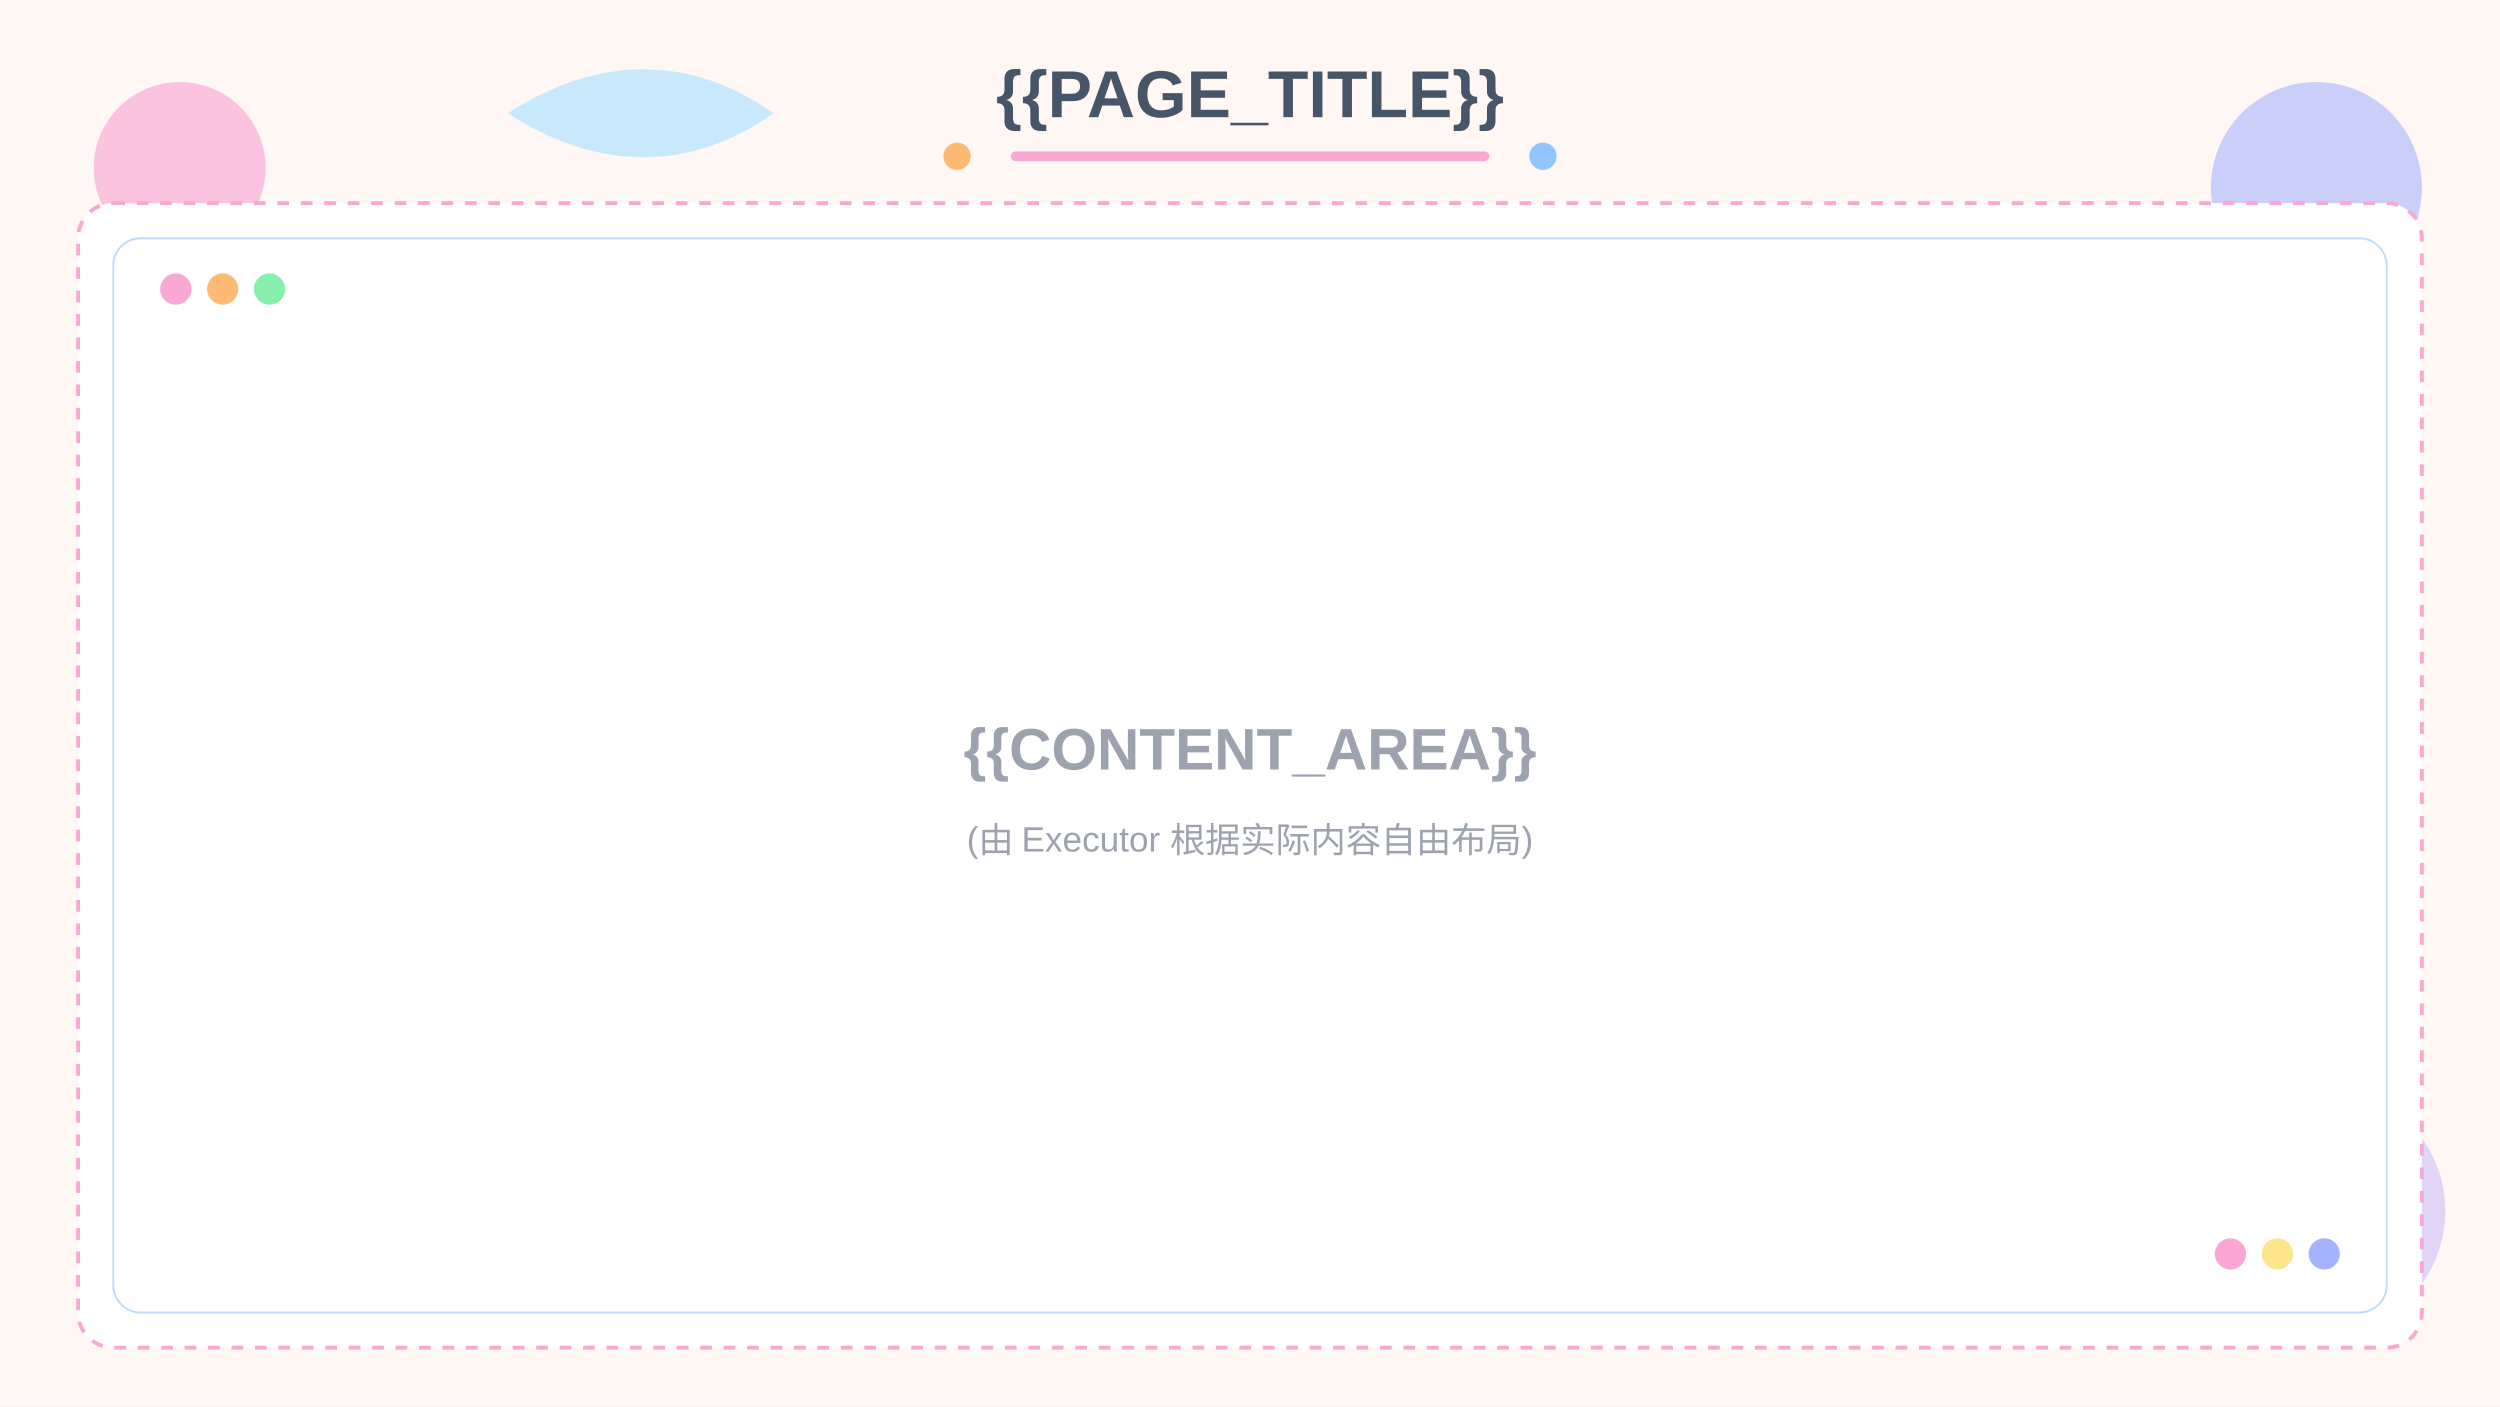
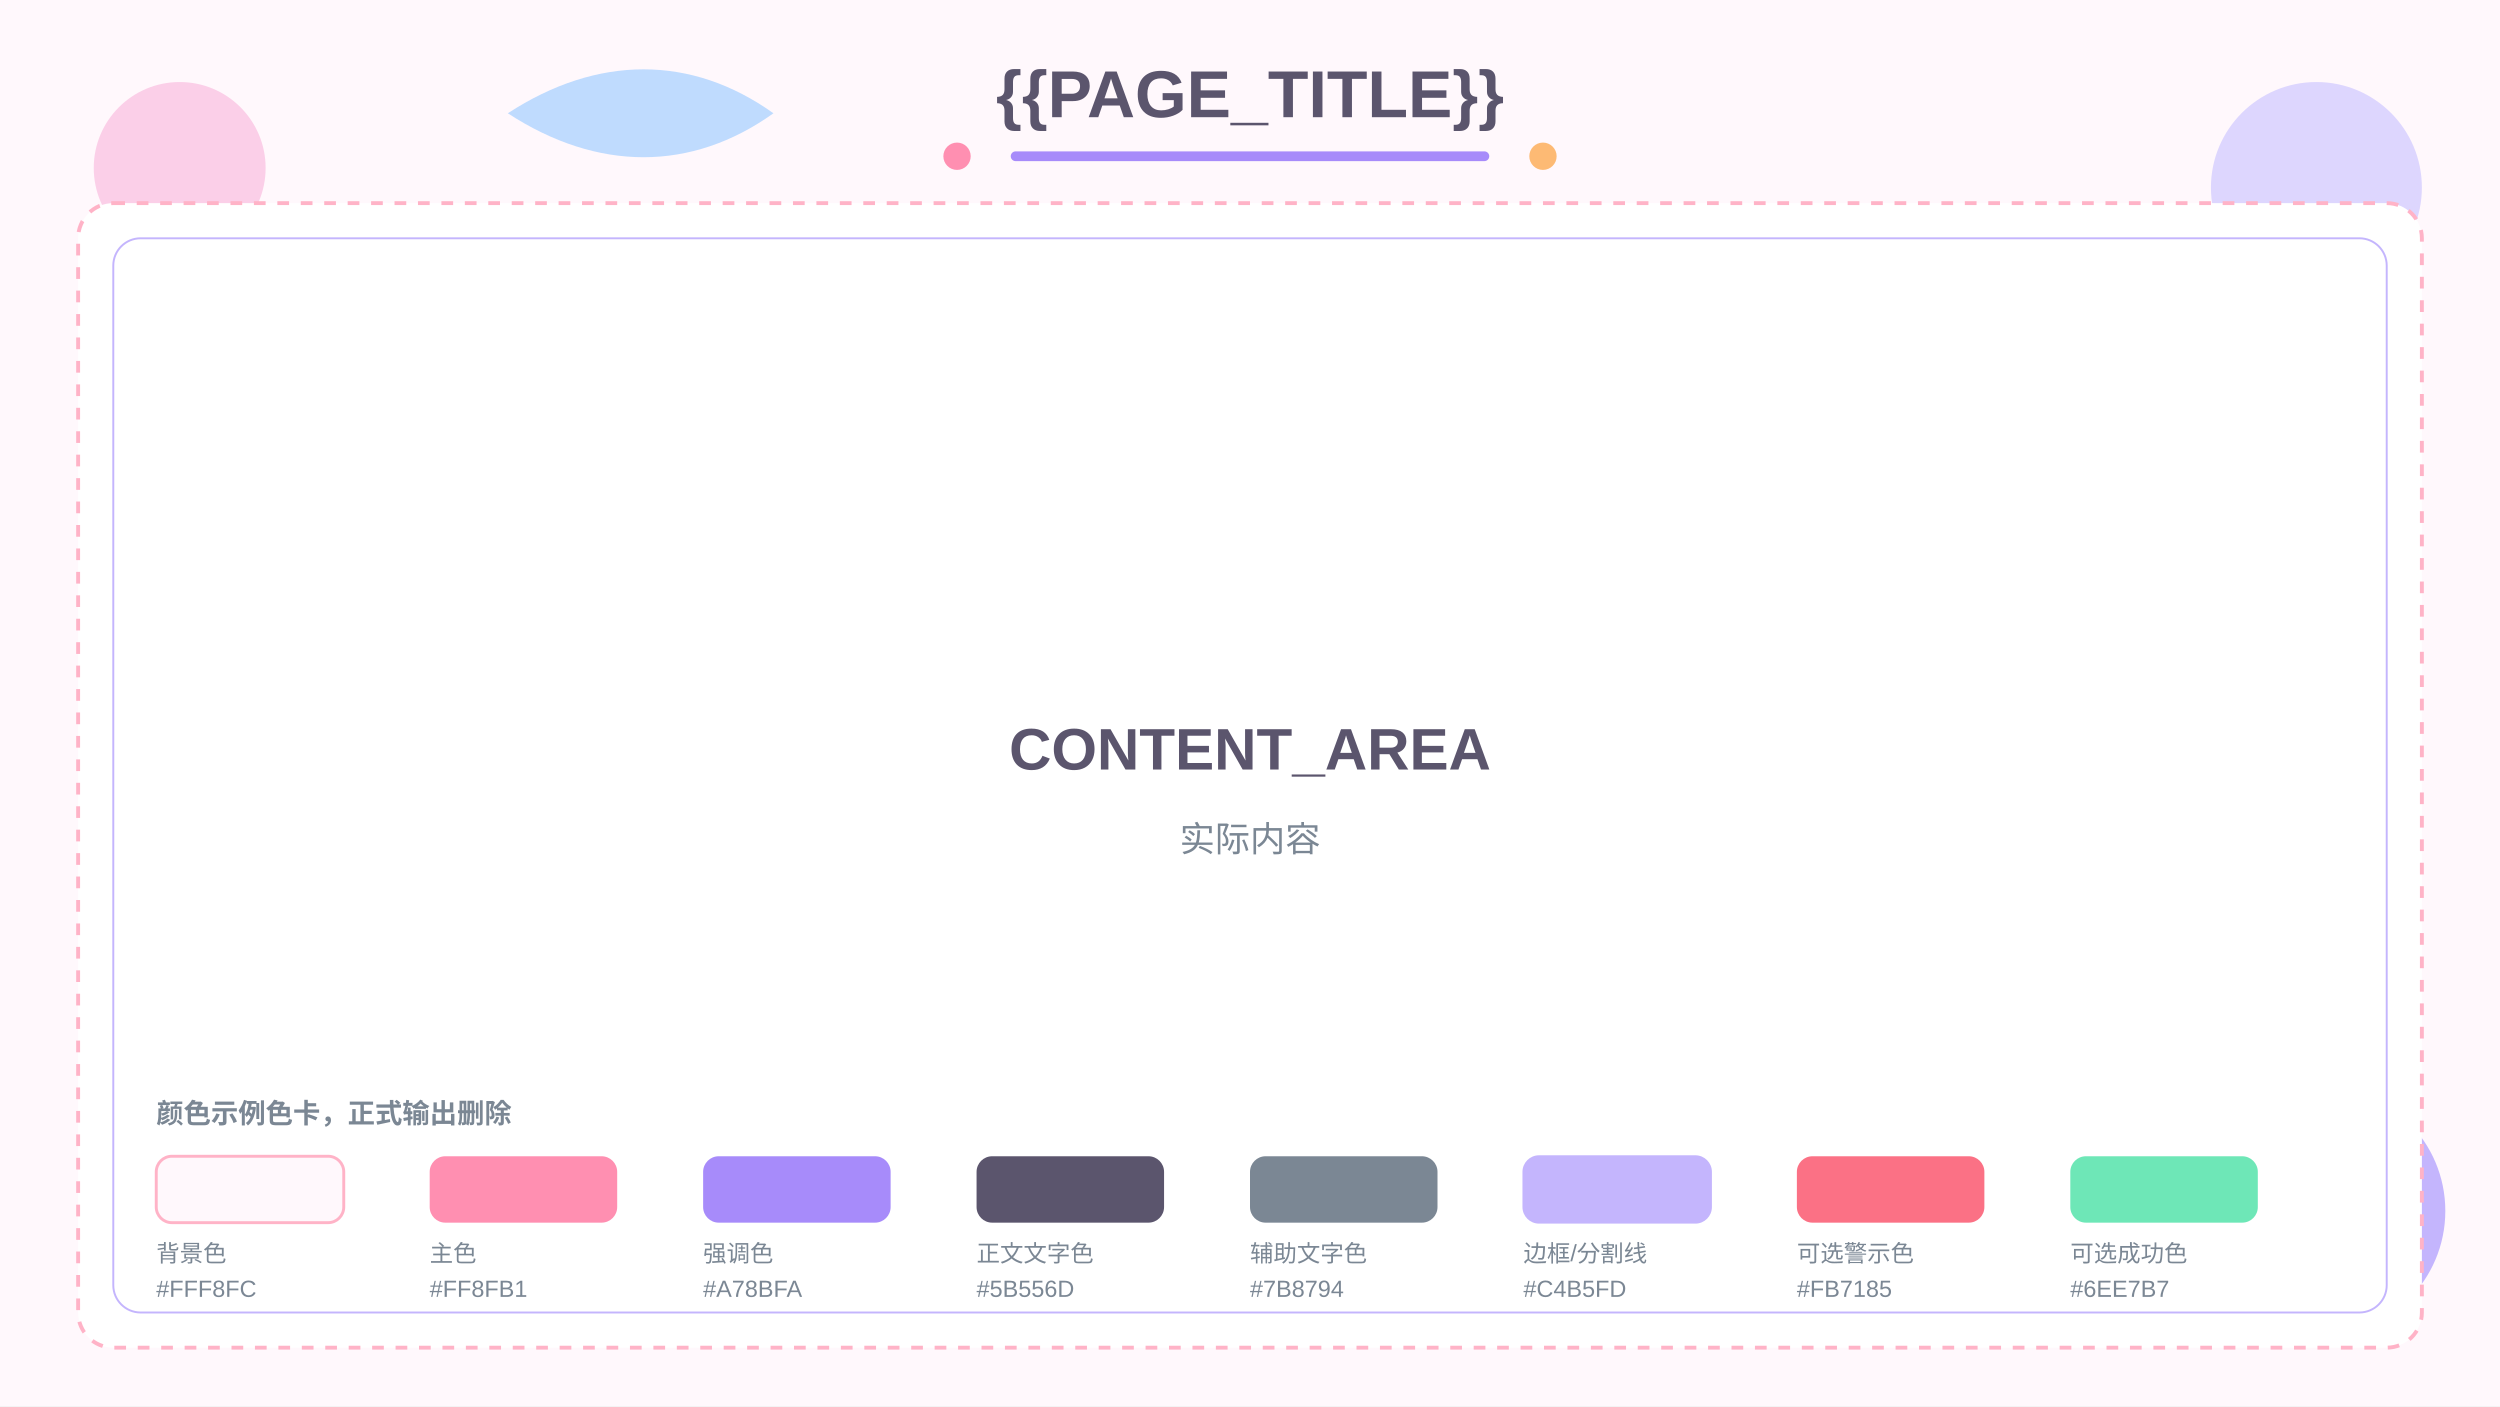
<svg xmlns="http://www.w3.org/2000/svg" width="1280" height="720" viewBox="0 0 1280 720">
-   <rect x="0" y="0" width="1280" height="720" fill="#FFF7F3" />
-   <circle cx="92" cy="86" r="44" fill="#F9A8D4" fill-opacity="0.65" />
-   <circle cx="150" cy="128" r="22" fill="#FDBA74" fill-opacity="0.75" />
-   <circle cx="1186" cy="96" r="54" fill="#A5B4FC" fill-opacity="0.60" />
-   <circle cx="1128" cy="142" r="24" fill="#86EFAC" fill-opacity="0.70" />
-   <circle cx="84" cy="642" r="38" fill="#FDE68A" fill-opacity="0.80" />
-   <circle cx="1188" cy="620" r="64" fill="#C4B5FD" fill-opacity="0.50" />
-   <path d="M260 58 C306 28 354 28 396 58 C354 88 306 88 260 58 Z" fill="#BAE6FD" fill-opacity="0.80" />
-   <path d="M890 628 C938 596 986 596 1034 628 C986 660 938 660 890 628 Z" fill="#FBCFE8" fill-opacity="0.85" />
-   <text x="640" y="60" text-anchor="middle" font-family="Microsoft YaHei, Arial, sans-serif" font-size="34" font-weight="700" fill="#475569">{{PAGE_TITLE}}</text>
-   <line x1="520" y1="80" x2="760" y2="80" stroke="#F9A8D4" stroke-width="5" stroke-linecap="round" />
-   <circle cx="490" cy="80" r="7" fill="#FDBA74" />
-   <circle cx="790" cy="80" r="7" fill="#93C5FD" />
-   <rect x="40" y="104" width="1200" height="586" rx="18" ry="18" fill="#FFFFFF" stroke="#F9A8D4" stroke-width="2" stroke-dasharray="6 6" />
-   <rect x="58" y="122" width="1164" height="550" rx="14" ry="14" fill="#FFFFFF" stroke="#BFDBFE" stroke-width="1" />
-   <circle cx="90" cy="148" r="8" fill="#F9A8D4" />
-   <circle cx="114" cy="148" r="8" fill="#FDBA74" />
-   <circle cx="138" cy="148" r="8" fill="#86EFAC" />
-   <circle cx="1190" cy="642" r="8" fill="#A5B4FC" />
-   <circle cx="1166" cy="642" r="8" fill="#FDE68A" />
-   <circle cx="1142" cy="642" r="8" fill="#F9A8D4" />
-   <text x="640" y="394" text-anchor="middle" font-family="Microsoft YaHei, Arial, sans-serif" font-size="30" font-weight="700" fill="#9CA3AF">{{CONTENT_AREA}}</text>
-   <text x="640" y="436" text-anchor="middle" font-family="Microsoft YaHei, Arial, sans-serif" font-size="18" font-weight="400" fill="#9CA3AF">(由 Executor 根据实际内容自由布局)</text>
+   <g id="background" data-description="固定背景，保留。">
+     <rect id="slide-background" x="0" y="0" width="1280" height="720" fill="#FFF8FC" />
+   </g>
+   <g id="template-decoration" data-description="固定装饰，保留。">
+     <circle cx="92" cy="86" r="44" fill="#FBCFE8" />
+     <circle cx="150" cy="128" r="22" fill="#FED7AA" />
+     <circle cx="1186" cy="96" r="54" fill="#DDD6FE" />
+     <circle cx="1128" cy="142" r="24" fill="#BBF7D0" />
+     <circle cx="84" cy="642" r="38" fill="#FEF3C7" />
+     <circle cx="1188" cy="620" r="64" fill="#C4B5FD" />
+     <path d="M260 58 C306 28 354 28 396 58 C354 88 306 88 260 58 Z" fill="#BFDBFE" />
+     <path d="M890 628 C938 596 986 596 1034 628 C986 660 938 660 890 628 Z" fill="#FCE7F3" />
+     <circle cx="90" cy="148" r="8" fill="#FF8FB1" />
+     <circle cx="114" cy="148" r="8" fill="#FDBA74" />
+     <circle cx="138" cy="148" r="8" fill="#6EE7B7" />
+     <circle cx="1190" cy="642" r="8" fill="#A78BFA" />
+     <circle cx="1166" cy="642" r="8" fill="#FDE68A" />
+     <circle cx="1142" cy="642" r="8" fill="#FF8FB1" />
+   </g>
+   <g id="header" data-description="内容页固定标题栏；只替换标题文字，不加额外标题装饰。">
+     <text id="page-title-text" data-description="标题固定样式：x=640 y=60 font-size=34 font-weight=700。" x="640" y="60" text-anchor="middle" font-family="Microsoft YaHei, Arial, sans-serif" font-size="34" font-weight="700" fill="#5B556D">{{PAGE_TITLE}}</text>
+     <line id="title-accent-line" x1="520" y1="80" x2="760" y2="80" stroke="#A78BFA" stroke-width="5" stroke-linecap="round" />
+     <circle cx="490" cy="80" r="7" fill="#FF8FB1" />
+     <circle cx="790" cy="80" r="7" fill="#FDBA74" />
+   </g>
+   <g id="main-content-frame" data-description="主体装饰框，正式输出保留；内容布局在框内。">
+     <rect id="content-frame-outer" x="40" y="104" width="1200" height="586" rx="18" ry="18" fill="#FFFFFF" stroke="#FFB3C7" stroke-width="2" stroke-dasharray="6 6" />
+     <rect id="content-frame-inner" x="58" y="122" width="1164" height="550" rx="14" ry="14" fill="#FFFFFF" stroke="#C4B5FD" stroke-width="1" />
+   </g>
+   <g id="main-content-safe-area" data-description="主体内容范围：x=80 y=150 width=1120 height=490。">
+   </g>
+   <g id="content-placeholder" data-description="占位提示，正式输出删除。">
+     <text id="content-placeholder-label" x="640" y="394" text-anchor="middle" font-family="Microsoft YaHei, Arial, sans-serif" font-size="30" font-weight="700" fill="#5B556D">CONTENT_AREA</text>
+     <text id="content-placeholder-hint" x="640" y="436" text-anchor="middle" font-family="Microsoft YaHei, Arial, sans-serif" font-size="18" font-weight="400" fill="#7B8794">实际内容</text>
+   </g>
+   <g id="palette-sample" data-description="颜色示例色卡，仅供模板预览，正式输出必须删除。">
+     <text x="80" y="575" font-family="Microsoft YaHei, Arial, sans-serif" font-size="14" font-weight="700" fill="#7B8794">颜色示例色卡，正式输出删除</text>
+     <g id="palette-background-color" data-description="背景色：#FFF8FC；使用要求：页面背景，仅用于整体底色或柔和留白区域。">
+       <rect x="80" y="592" width="96" height="34" rx="8" fill="#FFF8FC" stroke="#FFB3C7" stroke-width="1.5" />
+       <text x="80" y="646" font-family="Microsoft YaHei, Arial, sans-serif" font-size="12" fill="#7B8794">背景色</text>
+       <text x="80" y="664" font-family="Arial, sans-serif" font-size="12" fill="#7B8794">#FFF8FC</text>
+     </g>
+     <g id="palette-primary-color" data-description="主色：#FF8FB1；使用要求：用于核心视觉元素、重点模块、按钮和一级强调。">
+       <rect x="220" y="592" width="96" height="34" rx="8" fill="#FF8FB1" />
+       <text x="220" y="646" font-family="Microsoft YaHei, Arial, sans-serif" font-size="12" fill="#7B8794">主色</text>
+       <text x="220" y="664" font-family="Arial, sans-serif" font-size="12" fill="#7B8794">#FF8FB1</text>
+     </g>
+     <g id="palette-accent-color" data-description="强调色：#A78BFA；使用要求：用于标题强调线、重点高亮、局部强调和二级视觉焦点，不应大面积使用。">
+       <rect x="360" y="592" width="96" height="34" rx="8" fill="#A78BFA" />
+       <text x="360" y="646" font-family="Microsoft YaHei, Arial, sans-serif" font-size="12" fill="#7B8794">强调色</text>
+       <text x="360" y="664" font-family="Arial, sans-serif" font-size="12" fill="#7B8794">#A78BFA</text>
+     </g>
+     <g id="palette-body-text-color" data-description="正文文字色：#5B556D；使用要求：用于主要正文、表格主文字、说明文字。">
+       <rect x="500" y="592" width="96" height="34" rx="8" fill="#5B556D" />
+       <text x="500" y="646" font-family="Microsoft YaHei, Arial, sans-serif" font-size="12" fill="#7B8794">正文文字色</text>
+       <text x="500" y="664" font-family="Arial, sans-serif" font-size="12" fill="#7B8794">#5B556D</text>
+     </g>
+     <g id="palette-muted-text-color" data-description="辅助文字色：#7B8794；使用要求：用于注释、说明、次级标签、弱化信息。">
+       <rect x="640" y="592" width="96" height="34" rx="8" fill="#7B8794" />
+       <text x="640" y="646" font-family="Microsoft YaHei, Arial, sans-serif" font-size="12" fill="#7B8794">辅助文字色</text>
+       <text x="640" y="664" font-family="Arial, sans-serif" font-size="12" fill="#7B8794">#7B8794</text>
+     </g>
+     <g id="palette-border-color" data-description="边框/分割线色：#C4B5FD；使用要求：用于边框、辅助线、分割线、浅色容器描边。">
+       <rect x="780" y="592" width="96" height="34" rx="8" fill="#C4B5FD" stroke="#C4B5FD" stroke-width="1" />
+       <text x="780" y="646" font-family="Microsoft YaHei, Arial, sans-serif" font-size="12" fill="#7B8794">边框/分割线</text>
+       <text x="780" y="664" font-family="Arial, sans-serif" font-size="12" fill="#7B8794">#C4B5FD</text>
+     </g>
+     <g id="palette-warning-color" data-description="可选警示色：#FB7185；使用要求：仅在表达风险、问题、下降时使用。">
+       <rect x="920" y="592" width="96" height="34" rx="8" fill="#FB7185" />
+       <text x="920" y="646" font-family="Microsoft YaHei, Arial, sans-serif" font-size="12" fill="#7B8794">可选警示色</text>
+       <text x="920" y="664" font-family="Arial, sans-serif" font-size="12" fill="#7B8794">#FB7185</text>
+     </g>
+     <g id="palette-success-color" data-description="可选成功色：#6EE7B7；使用要求：仅在表达增长、完成、正向结果时使用。">
+       <rect x="1060" y="592" width="96" height="34" rx="8" fill="#6EE7B7" />
+       <text x="1060" y="646" font-family="Microsoft YaHei, Arial, sans-serif" font-size="12" fill="#7B8794">可选成功色</text>
+       <text x="1060" y="664" font-family="Arial, sans-serif" font-size="12" fill="#7B8794">#6EE7B7</text>
+     </g>
+   </g>
</svg>
